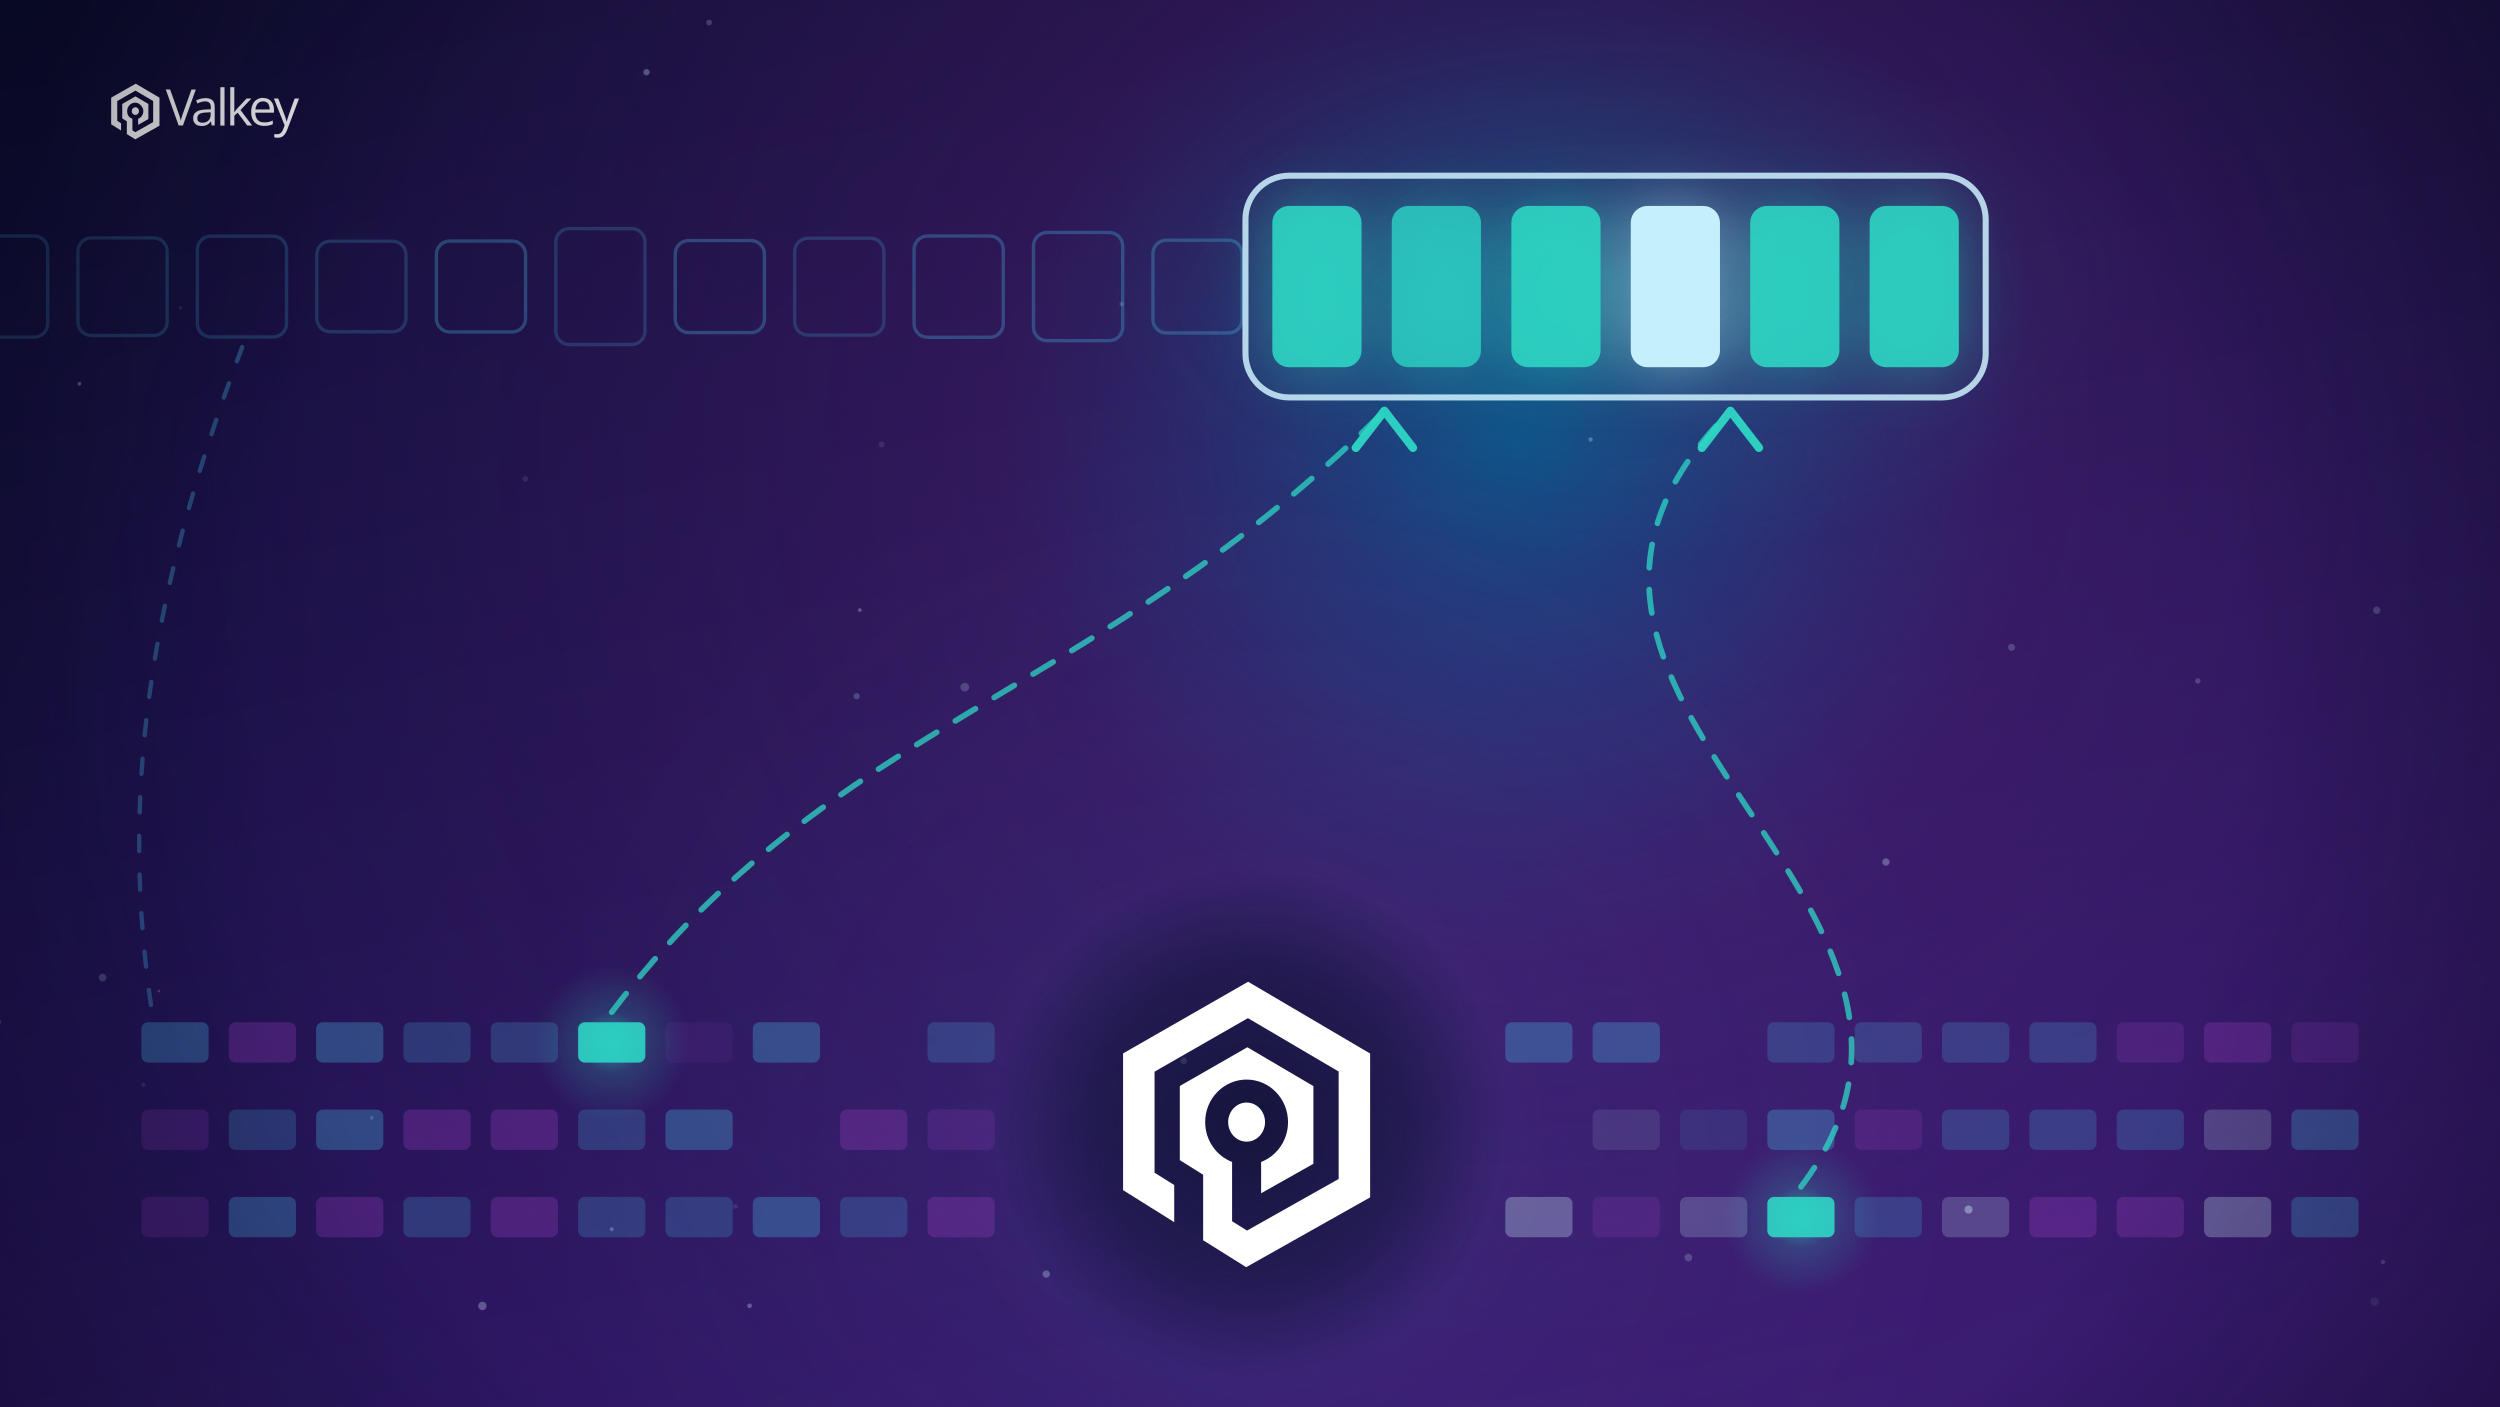
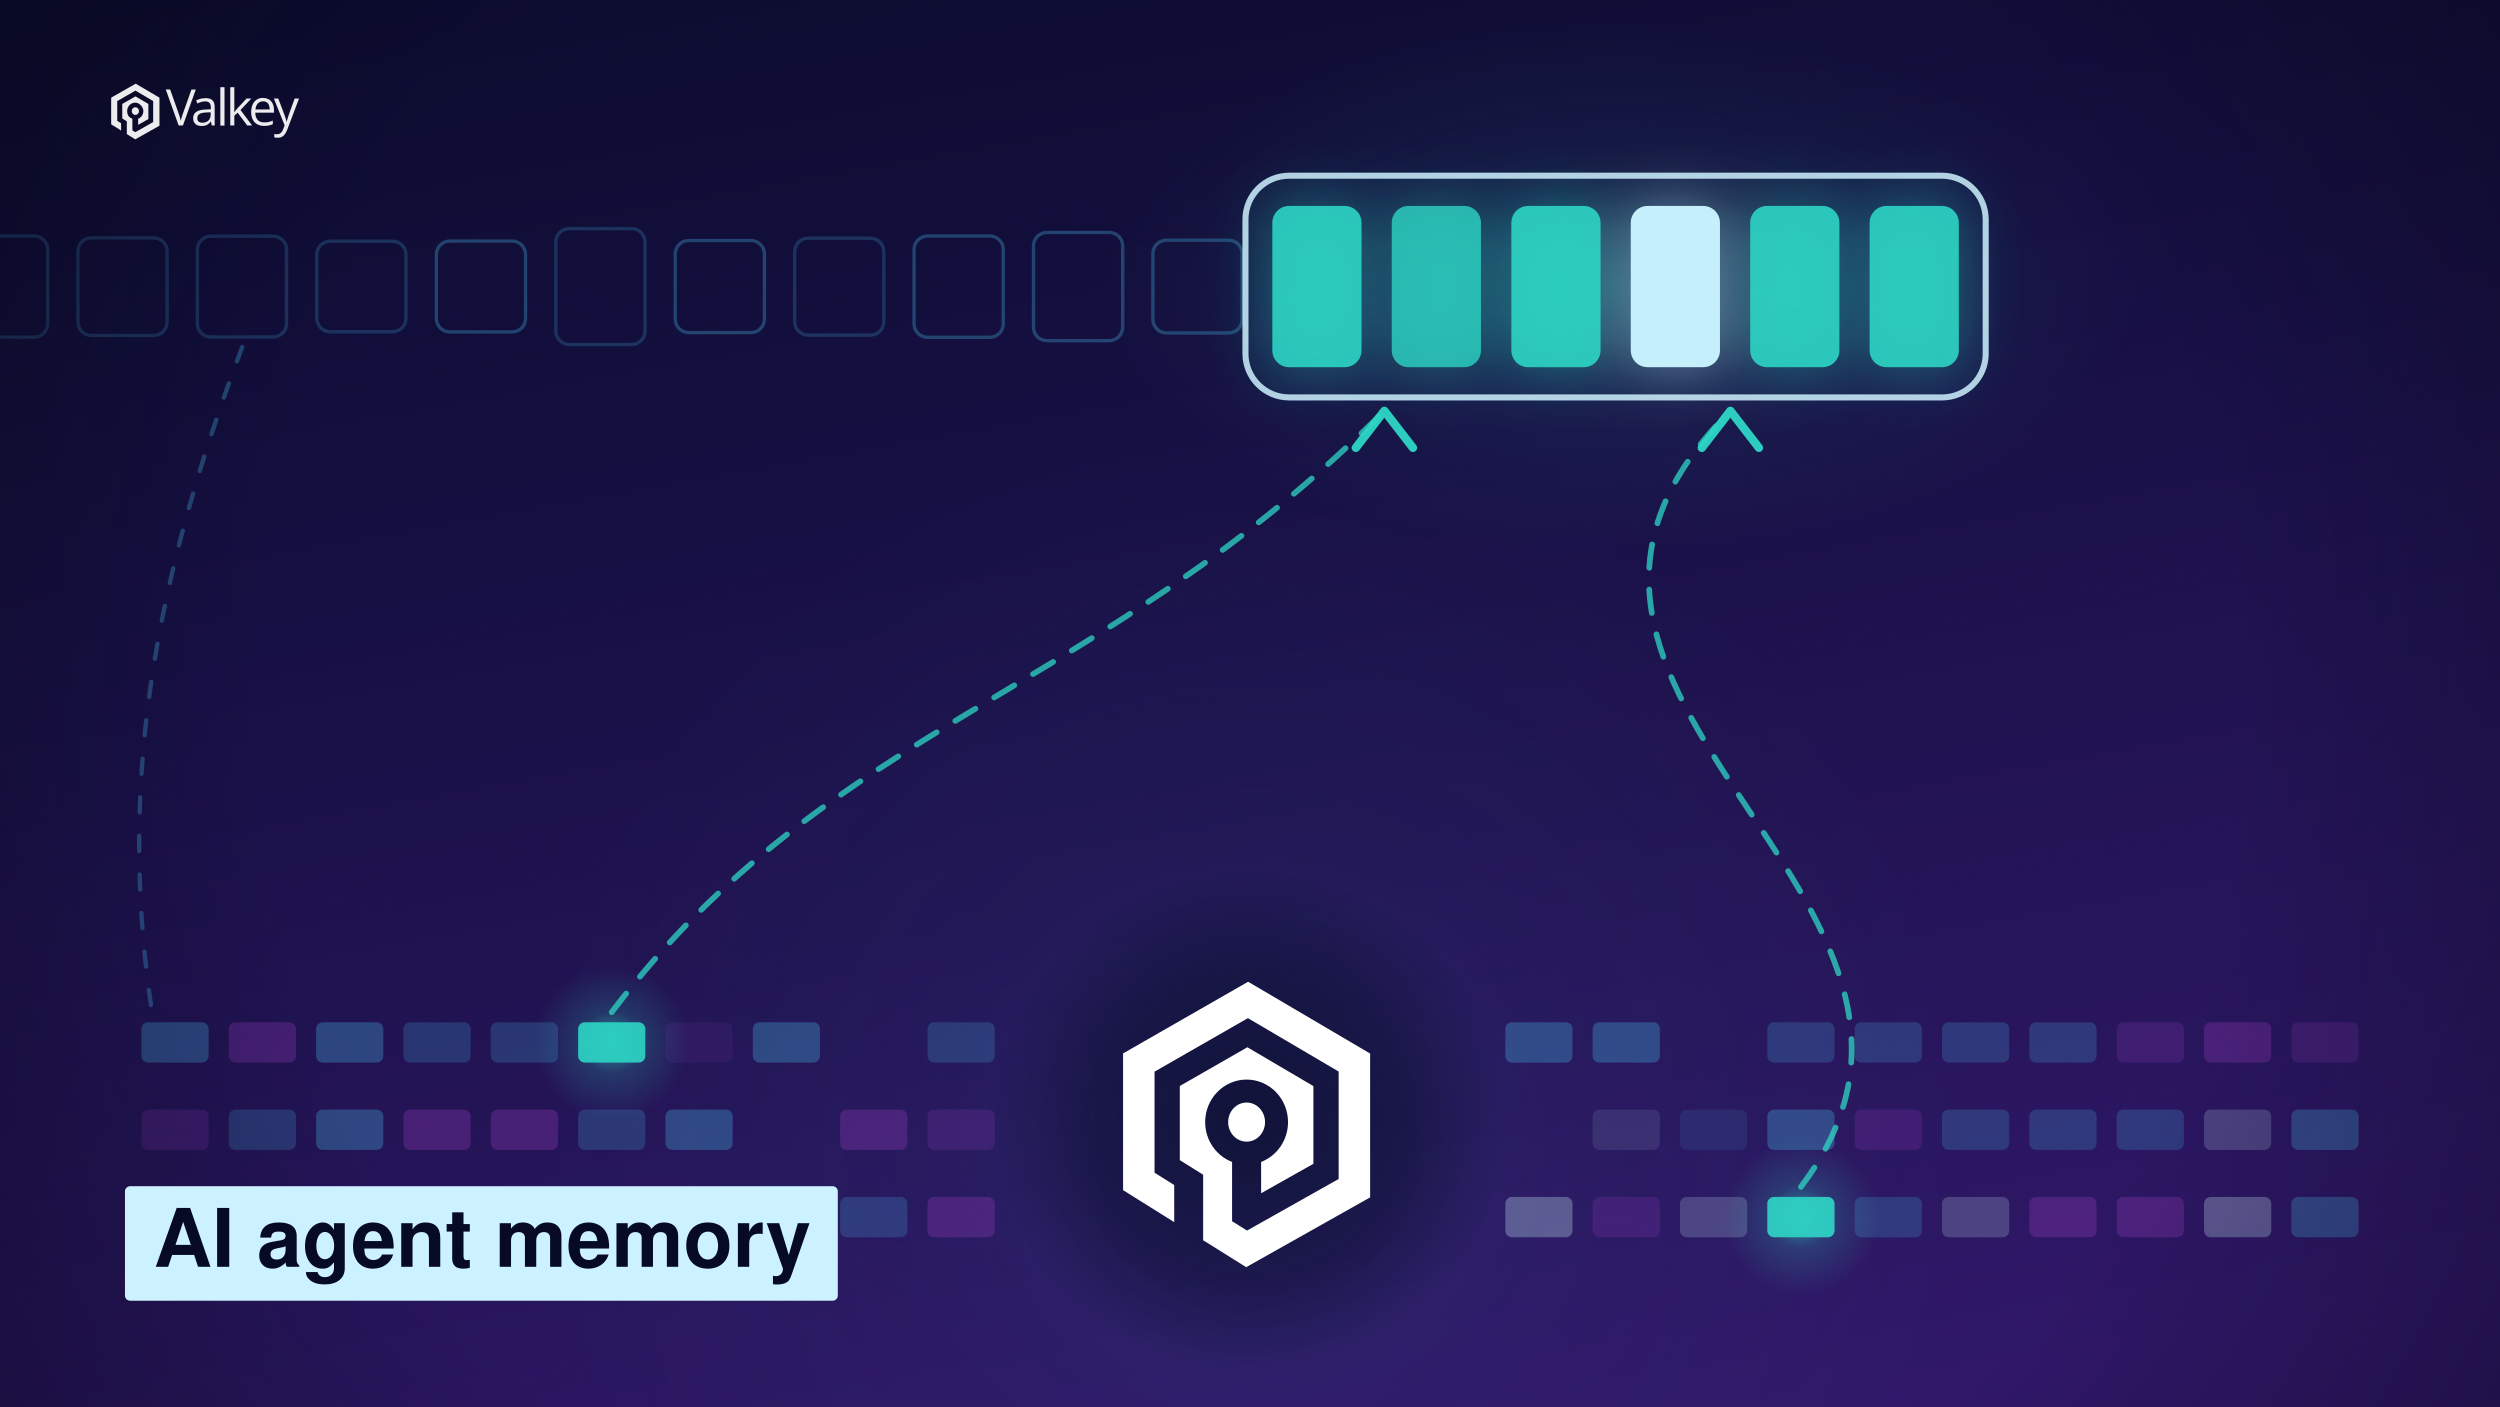
<svg xmlns="http://www.w3.org/2000/svg" width="1920" height="1080" viewBox="215.8 121.4 1488.4 837.2">
  <defs>
    <linearGradient id="sky" x1="0" y1="0" x2="0.32" y2="1">
      <stop offset="0" stop-color="#060A24" />
      <stop offset="0.48" stop-color="#171043" />
      <stop offset="1" stop-color="#301868" />
    </linearGradient>
-     <radialGradient id="focus" gradientUnits="userSpaceOnUse" cx="1120" cy="380" r="900">
-       <stop offset="0" stop-color="#00A3E0" stop-opacity="0.42" />
-       <stop offset="0.35" stop-color="#963CBD" stop-opacity="0.20" />
-       <stop offset="1" stop-color="#963CBD" stop-opacity="0" />
-     </radialGradient>
    <radialGradient id="vignette" gradientUnits="userSpaceOnUse" cx="960" cy="540" r="1180">
      <stop offset="0.5" stop-color="#03040F" stop-opacity="0" />
      <stop offset="1" stop-color="#03040F" stop-opacity="0.8" />
    </radialGradient>
    <radialGradient id="scrim">
      <stop offset="0" stop-color="#060A24" stop-opacity="0.72" />
      <stop offset="0.6" stop-color="#060A24" stop-opacity="0.45" />
      <stop offset="1" stop-color="#060A24" stop-opacity="0" />
    </radialGradient>
    <filter id="grain" x="0" y="0" width="100%" height="100%">
      <feTurbulence type="fractalNoise" baseFrequency="0.85" numOctaves="4" stitchTiles="stitch" />
      <feColorMatrix type="saturate" values="0" />
    </filter>
    <radialGradient id="h-cyan">
      <stop offset="0" stop-color="#46BDE9" stop-opacity="0.75" />
      <stop offset="0.4" stop-color="#46BDE9" stop-opacity="0.22" />
      <stop offset="1" stop-color="#46BDE9" stop-opacity="0" />
    </radialGradient>
    <radialGradient id="h-ice">
      <stop offset="0" stop-color="#CCF1FF" stop-opacity="0.75" />
      <stop offset="0.4" stop-color="#CCF1FF" stop-opacity="0.22" />
      <stop offset="1" stop-color="#CCF1FF" stop-opacity="0" />
    </radialGradient>
    <radialGradient id="h-mint">
      <stop offset="0" stop-color="#2CD5C4" stop-opacity="0.75" />
      <stop offset="0.4" stop-color="#2CD5C4" stop-opacity="0.22" />
      <stop offset="1" stop-color="#2CD5C4" stop-opacity="0" />
    </radialGradient>
    <radialGradient id="h-coral">
      <stop offset="0" stop-color="#F65275" stop-opacity="0.75" />
      <stop offset="0.4" stop-color="#F65275" stop-opacity="0.22" />
      <stop offset="1" stop-color="#F65275" stop-opacity="0" />
    </radialGradient>
    <radialGradient id="h-violet">
      <stop offset="0" stop-color="#963CBD" stop-opacity="0.75" />
      <stop offset="0.4" stop-color="#963CBD" stop-opacity="0.22" />
      <stop offset="1" stop-color="#963CBD" stop-opacity="0" />
    </radialGradient>
    <radialGradient id="h-gold">
      <stop offset="0" stop-color="#FFB81C" stop-opacity="0.75" />
      <stop offset="0.4" stop-color="#FFB81C" stop-opacity="0.22" />
      <stop offset="1" stop-color="#FFB81C" stop-opacity="0" />
    </radialGradient>
    <filter id="blur3" x="-70%" y="-70%" width="240%" height="240%">
      <feGaussianBlur stdDeviation="3" />
    </filter>
    <filter id="blur8" x="-70%" y="-70%" width="240%" height="240%">
      <feGaussianBlur stdDeviation="8" />
    </filter>
    <filter id="blur18" x="-70%" y="-70%" width="240%" height="240%">
      <feGaussianBlur stdDeviation="18" />
    </filter>
    <filter id="blur40" x="-70%" y="-70%" width="240%" height="240%">
      <feGaussianBlur stdDeviation="40" />
    </filter>
  </defs>
  <rect width="1920" height="1080" fill="url(#sky)" />
-   <rect width="1920" height="1080" fill="url(#focus)" />
-   <g>
-     <circle cx="883.6" cy="302.4" r="1.3" fill="#CCF1FF" opacity="0.2" />
-     <circle cx="1268.6" cy="1045.9" r="1.5" fill="#CCF1FF" opacity="0.2" />
-     <circle cx="1634.5" cy="872.7" r="1.3" fill="#CCF1FF" opacity="0.2" />
-     <circle cx="1906.1" cy="564.2" r="1.5" fill="#CCF1FF" opacity="0.3" />
-     <circle cx="973.1" cy="961.4" r="1.1" fill="#CCF1FF" opacity="0.4" />
-     <circle cx="443.6" cy="16.8" r="0.9" fill="#CCF1FF" opacity="0.3" />
-     <circle cx="214.7" cy="729.8" r="1.7" fill="#CCF1FF" opacity="0.2" />
-     <circle cx="727.7" cy="484.6" r="1.1" fill="#CCF1FF" opacity="0.3" />
-     <circle cx="276.9" cy="703.4" r="2.3" fill="#CCF1FF" opacity="0.2" />
-     <circle cx="31.1" cy="228.9" r="2.6" fill="#CCF1FF" opacity="0.2" />
-     <circle cx="1162.8" cy="383" r="1.3" fill="#CCF1FF" opacity="0.3" />
-     <circle cx="1852.4" cy="229.2" r="0.8" fill="#CCF1FF" opacity="0.4" />
-     <circle cx="638" cy="134.8" r="1.7" fill="#CCF1FF" opacity="0.2" />
-     <circle cx="621.7" cy="967.7" r="2.5" fill="#CCF1FF" opacity="0.3" />
-     <circle cx="580" cy="853.2" r="1.2" fill="#CCF1FF" opacity="0.3" />
-     <circle cx="600.7" cy="164.4" r="1.9" fill="#CCF1FF" opacity="0.3" />
-     <circle cx="1413.4" cy="506.8" r="2.1" fill="#CCF1FF" opacity="0.2" />
-     <circle cx="1630.8" cy="484.7" r="2.2" fill="#CCF1FF" opacity="0.2" />
-     <circle cx="1008" cy="1.9" r="2.7" fill="#CCF1FF" opacity="0.2" />
-     <circle cx="1338.6" cy="634.6" r="2.2" fill="#CCF1FF" opacity="0.3" />
-     <circle cx="310.4" cy="711.4" r="0.8" fill="#CCF1FF" opacity="0.2" />
-     <circle cx="920.5" cy="752.9" r="2" fill="#CCF1FF" opacity="0.3" />
-     <circle cx="1629.6" cy="896.3" r="2.5" fill="#CCF1FF" opacity="0.1" />
-     <circle cx="689.9" cy="82.7" r="2.4" fill="#CCF1FF" opacity="0.2" />
-     <circle cx="1545.2" cy="33.2" r="2.6" fill="#CCF1FF" opacity="0.2" />
-     <circle cx="10.3" cy="931.7" r="1" fill="#CCF1FF" opacity="0.3" />
-     <circle cx="1540.8" cy="88.1" r="1.9" fill="#CCF1FF" opacity="0.3" />
-     <circle cx="503" cy="898.9" r="2.5" fill="#CCF1FF" opacity="0.3" />
-     <circle cx="1900.6" cy="984.8" r="0.9" fill="#CCF1FF" opacity="0.1" />
-     <circle cx="196.4" cy="1060.8" r="1.7" fill="#CCF1FF" opacity="0.3" />
-     <circle cx="1221" cy="870.1" r="2.3" fill="#CCF1FF" opacity="0.2" />
-     <circle cx="662.1" cy="898.8" r="1.4" fill="#CCF1FF" opacity="0.3" />
-     <circle cx="790.2" cy="530.5" r="2.6" fill="#CCF1FF" opacity="0.2" />
-     <circle cx="1814.7" cy="160.2" r="2.2" fill="#CCF1FF" opacity="0.3" />
-     <circle cx="1042.8" cy="1002.9" r="1.7" fill="#CCF1FF" opacity="0.2" />
-     <circle cx="653.6" cy="839.7" r="1.4" fill="#CCF1FF" opacity="0.1" />
-     <circle cx="437.1" cy="786.9" r="1.1" fill="#CCF1FF" opacity="0.2" />
-     <circle cx="1693" cy="39.3" r="1.7" fill="#CCF1FF" opacity="0.2" />
-     <circle cx="1778" cy="445" r="1" fill="#CCF1FF" opacity="0.1" />
-     <circle cx="323.2" cy="304.6" r="1" fill="#CCF1FF" opacity="0.1" />
-     <circle cx="725.8" cy="535.9" r="1.9" fill="#CCF1FF" opacity="0.2" />
-     <circle cx="740.7" cy="386" r="1.8" fill="#CCF1FF" opacity="0.1" />
-     <circle cx="824.4" cy="49.8" r="1.6" fill="#CCF1FF" opacity="0.4" />
-     <circle cx="301.2" cy="767.2" r="1.3" fill="#CCF1FF" opacity="0.1" />
-     <circle cx="1729.4" cy="77.7" r="1.3" fill="#CCF1FF" opacity="0.3" />
-     <circle cx="190.4" cy="133.2" r="1.7" fill="#CCF1FF" opacity="0.3" />
-     <circle cx="838.7" cy="879.9" r="2.2" fill="#CCF1FF" opacity="0.3" />
-     <circle cx="1746" cy="264.5" r="2.4" fill="#CCF1FF" opacity="0.3" />
-     <circle cx="1524.3" cy="526.8" r="1.6" fill="#CCF1FF" opacity="0.2" />
-     <circle cx="528.5" cy="406.5" r="1.7" fill="#CCF1FF" opacity="0.1" />
-     <circle cx="1387.8" cy="841.5" r="2.4" fill="#CCF1FF" opacity="0.4" />
-     <circle cx="203.4" cy="922" r="1.7" fill="#CCF1FF" opacity="0.4" />
-     <circle cx="263.1" cy="349.9" r="1.1" fill="#CCF1FF" opacity="0.3" />
-     <circle cx="786" cy="58.7" r="2.5" fill="#CCF1FF" opacity="0.1" />
-     <circle cx="1775.6" cy="914.3" r="0.9" fill="#CCF1FF" opacity="0.2" />
-   </g>
  <ellipse cx="1180" cy="292" rx="310" ry="160" fill="url(#h-mint)" opacity="0.32" />
  <circle cx="960" cy="800" r="430" fill="url(#h-cyan)" opacity="0.16" />
  <g>
    <rect x="120" y="262.8" width="53.1" height="58.3" rx="8" fill="none" stroke="#46BDE9" stroke-width="2" opacity="0.1" />
    <rect x="191.1" y="261.9" width="53.1" height="60.2" rx="8" fill="none" stroke="#46BDE9" stroke-width="2" opacity="0.2" />
    <rect x="262.2" y="263" width="53.1" height="58.1" rx="8" fill="none" stroke="#46BDE9" stroke-width="2" opacity="0.2" />
    <rect x="333.3" y="262" width="53.1" height="60" rx="8" fill="none" stroke="#46BDE9" stroke-width="2" opacity="0.2" />
    <rect x="404.4" y="265" width="53.1" height="53.9" rx="8" fill="none" stroke="#46BDE9" stroke-width="2" opacity="0.2" />
    <rect x="475.6" y="264.9" width="53.1" height="54.1" rx="8" fill="none" stroke="#46BDE9" stroke-width="2" opacity="0.3" />
    <rect x="546.7" y="257.5" width="53.1" height="69" rx="8" fill="none" stroke="#46BDE9" stroke-width="2" opacity="0.2" />
    <rect x="617.8" y="264.6" width="53.1" height="54.8" rx="8" fill="none" stroke="#46BDE9" stroke-width="2" opacity="0.3" />
    <rect x="688.9" y="263.2" width="53.1" height="57.7" rx="8" fill="none" stroke="#46BDE9" stroke-width="2" opacity="0.2" />
    <rect x="760" y="261.9" width="53.1" height="60.3" rx="8" fill="none" stroke="#46BDE9" stroke-width="2" opacity="0.3" />
    <rect x="831.1" y="259.8" width="53.1" height="64.4" rx="8" fill="none" stroke="#46BDE9" stroke-width="2" opacity="0.3" />
    <rect x="902.2" y="264.4" width="53.1" height="55.2" rx="8" fill="none" stroke="#46BDE9" stroke-width="2" opacity="0.3" />
  </g>
  <g>
    <rect x="300" y="730" width="40" height="24" rx="4" fill="#46BDE9" opacity="0.3" />
    <rect x="300" y="782" width="40" height="24" rx="4" fill="#963CBD" opacity="0.2" />
    <rect x="300" y="834" width="40" height="24" rx="4" fill="#963CBD" opacity="0.2" />
    <rect x="352" y="730" width="40" height="24" rx="4" fill="#963CBD" opacity="0.3" />
    <rect x="352" y="782" width="40" height="24" rx="4" fill="#46BDE9" opacity="0.2" />
    <rect x="352" y="834" width="40" height="24" rx="4" fill="#46BDE9" opacity="0.3" />
    <rect x="404" y="730" width="40" height="24" rx="4" fill="#46BDE9" opacity="0.3" />
    <rect x="404" y="782" width="40" height="24" rx="4" fill="#46BDE9" opacity="0.3" />
    <rect x="404" y="834" width="40" height="24" rx="4" fill="#963CBD" opacity="0.3" />
    <rect x="456" y="730" width="40" height="24" rx="4" fill="#46BDE9" opacity="0.2" />
    <rect x="456" y="782" width="40" height="24" rx="4" fill="#963CBD" opacity="0.3" />
    <rect x="456" y="834" width="40" height="24" rx="4" fill="#46BDE9" opacity="0.2" />
    <rect x="508" y="730" width="40" height="24" rx="4" fill="#46BDE9" opacity="0.2" />
    <rect x="508" y="782" width="40" height="24" rx="4" fill="#963CBD" opacity="0.3" />
    <rect x="508" y="834" width="40" height="24" rx="4" fill="#963CBD" opacity="0.3" />
    <rect x="560" y="782" width="40" height="24" rx="4" fill="#46BDE9" opacity="0.2" />
    <rect x="560" y="834" width="40" height="24" rx="4" fill="#46BDE9" opacity="0.2" />
    <rect x="612" y="730" width="40" height="24" rx="4" fill="#963CBD" opacity="0.1" />
    <rect x="612" y="782" width="40" height="24" rx="4" fill="#46BDE9" opacity="0.3" />
    <rect x="612" y="834" width="40" height="24" rx="4" fill="#46BDE9" opacity="0.2" />
    <rect x="664" y="730" width="40" height="24" rx="4" fill="#46BDE9" opacity="0.3" />
    <rect x="664" y="834" width="40" height="24" rx="4" fill="#46BDE9" opacity="0.3" />
    <rect x="716" y="782" width="40" height="24" rx="4" fill="#963CBD" opacity="0.3" />
    <rect x="716" y="834" width="40" height="24" rx="4" fill="#46BDE9" opacity="0.2" />
    <rect x="768" y="730" width="40" height="24" rx="4" fill="#46BDE9" opacity="0.2" />
    <rect x="768" y="782" width="40" height="24" rx="4" fill="#963CBD" opacity="0.2" />
    <rect x="768" y="834" width="40" height="24" rx="4" fill="#963CBD" opacity="0.3" />
    <rect x="1112" y="730" width="40" height="24" rx="4" fill="#46BDE9" opacity="0.3" />
    <rect x="1112" y="834" width="40" height="24" rx="4" fill="#CCF1FF" opacity="0.3" />
    <rect x="1164" y="730" width="40" height="24" rx="4" fill="#46BDE9" opacity="0.3" />
    <rect x="1164" y="782" width="40" height="24" rx="4" fill="#CCF1FF" opacity="0.1" />
    <rect x="1164" y="834" width="40" height="24" rx="4" fill="#963CBD" opacity="0.2" />
    <rect x="1216" y="782" width="40" height="24" rx="4" fill="#46BDE9" opacity="0.1" />
    <rect x="1216" y="834" width="40" height="24" rx="4" fill="#CCF1FF" opacity="0.2" />
    <rect x="1268" y="730" width="40" height="24" rx="4" fill="#46BDE9" opacity="0.2" />
    <rect x="1268" y="782" width="40" height="24" rx="4" fill="#46BDE9" opacity="0.3" />
    <rect x="1268" y="834" width="40" height="24" rx="4" fill="#963CBD" opacity="0.2" />
    <rect x="1320" y="730" width="40" height="24" rx="4" fill="#46BDE9" opacity="0.2" />
    <rect x="1320" y="782" width="40" height="24" rx="4" fill="#963CBD" opacity="0.2" />
    <rect x="1320" y="834" width="40" height="24" rx="4" fill="#46BDE9" opacity="0.2" />
    <rect x="1372" y="730" width="40" height="24" rx="4" fill="#46BDE9" opacity="0.2" />
    <rect x="1372" y="782" width="40" height="24" rx="4" fill="#46BDE9" opacity="0.2" />
    <rect x="1372" y="834" width="40" height="24" rx="4" fill="#CCF1FF" opacity="0.2" />
    <rect x="1424" y="730" width="40" height="24" rx="4" fill="#46BDE9" opacity="0.2" />
    <rect x="1424" y="782" width="40" height="24" rx="4" fill="#46BDE9" opacity="0.2" />
    <rect x="1424" y="834" width="40" height="24" rx="4" fill="#963CBD" opacity="0.3" />
    <rect x="1476" y="730" width="40" height="24" rx="4" fill="#963CBD" opacity="0.2" />
    <rect x="1476" y="782" width="40" height="24" rx="4" fill="#46BDE9" opacity="0.2" />
    <rect x="1476" y="834" width="40" height="24" rx="4" fill="#963CBD" opacity="0.3" />
    <rect x="1528" y="730" width="40" height="24" rx="4" fill="#963CBD" opacity="0.3" />
    <rect x="1528" y="782" width="40" height="24" rx="4" fill="#CCF1FF" opacity="0.2" />
    <rect x="1528" y="834" width="40" height="24" rx="4" fill="#CCF1FF" opacity="0.3" />
    <rect x="1580" y="730" width="40" height="24" rx="4" fill="#963CBD" opacity="0.2" />
    <rect x="1580" y="782" width="40" height="24" rx="4" fill="#46BDE9" opacity="0.3" />
    <rect x="1580" y="834" width="40" height="24" rx="4" fill="#46BDE9" opacity="0.3" />
  </g>
  <path d="M 360 328 C 302 482 288 600 306 722" fill="none" stroke="#46BDE9" stroke-width="2.6" stroke-dasharray="9 14" stroke-linecap="round" opacity="0.32" />
  <g>
    <rect x="560" y="730" width="40" height="24" rx="4" fill="#2CD5C4" opacity="0.9" />
    <circle cx="580" cy="742" r="46" fill="url(#h-mint)" opacity="0.8" />
    <path d="M 580 724 C 710 552 870 536 1040 366" fill="none" stroke="#2CD5C4" stroke-width="3.4" stroke-dasharray="14 13" stroke-linecap="round" opacity="0.75" />
    <path d="M 1023 388 L 1040 366 L 1057 388" fill="none" stroke="#2CD5C4" stroke-width="5" stroke-linecap="round" stroke-linejoin="round" opacity="0.95" />
    <rect x="1268" y="834" width="40" height="24" rx="4" fill="#2CD5C4" opacity="0.9" />
    <circle cx="1288" cy="846" r="46" fill="url(#h-mint)" opacity="0.8" />
    <path d="M 1288 828 C 1418 656 1076 536 1246 366" fill="none" stroke="#2CD5C4" stroke-width="3.4" stroke-dasharray="14 13" stroke-linecap="round" opacity="0.75" />
    <path d="M 1229 388 L 1246 366 L 1263 388" fill="none" stroke="#2CD5C4" stroke-width="5" stroke-linecap="round" stroke-linejoin="round" opacity="0.95" />
  </g>
  <g filter="url(#blur18)" opacity="0.45">
    <rect x="973.3" y="244" width="53.1" height="96" rx="10" fill="#2CD5C4" opacity="0.9" />
    <rect x="1044.4" y="244" width="53.1" height="96" rx="10" fill="#2CD5C4" opacity="0.8" />
    <rect x="1115.6" y="244" width="53.1" height="96" rx="10" fill="#2CD5C4" opacity="0.9" />
    <rect x="1186.7" y="244" width="53.1" height="96" rx="10" fill="#CCF1FF" opacity="1" />
    <rect x="1257.8" y="244" width="53.1" height="96" rx="10" fill="#2CD5C4" opacity="0.9" />
    <rect x="1328.9" y="244" width="53.1" height="96" rx="10" fill="#2CD5C4" opacity="0.9" />
  </g>
  <g>
    <rect x="973.3" y="244" width="53.1" height="96" rx="10" fill="#2CD5C4" opacity="0.9" />
    <rect x="1044.4" y="244" width="53.1" height="96" rx="10" fill="#2CD5C4" opacity="0.8" />
    <rect x="1115.6" y="244" width="53.1" height="96" rx="10" fill="#2CD5C4" opacity="0.9" />
    <rect x="1186.7" y="244" width="53.1" height="96" rx="10" fill="#CCF1FF" opacity="1" />
    <rect x="1257.8" y="244" width="53.1" height="96" rx="10" fill="#2CD5C4" opacity="0.9" />
    <rect x="1328.9" y="244" width="53.1" height="96" rx="10" fill="#2CD5C4" opacity="0.9" />
  </g>
  <rect x="957.3" y="226" width="440.7" height="132" rx="26" fill="#2CD5C4" fill-opacity="0.06" stroke="#CCF1FF" stroke-width="3.6" opacity="0.85" />
  <circle cx="960" cy="790" r="152" fill="url(#scrim)" />
  <g>
    <g transform="translate(882 701) scale(2.4384)">
      <path d="M 13.482 60.695 L 0.998 52.884 L 0.998 19.503 L 31.528 2.001 L 61.318 19.532 L 61.318 54.645 L 31.055 71.689 L 20.548 65.116 L 20.548 51.041 L 20.548 49.12 L 14.852 45.556 L 14.852 27.453 L 31.346 17.997 L 47.464 27.482 L 47.464 46.451 L 34.703 53.638 L 34.703 45.999 C 38.529 44.526 41.274 40.739 41.274 36.27 C 41.274 30.511 36.713 25.884 31.158 25.884 C 25.603 25.884 21.042 30.511 21.042 36.27 C 21.042 40.739 23.787 44.526 27.612 45.999 L 27.612 60.474 L 31.261 62.756 L 53.635 50.155 L 53.635 23.925 L 31.477 10.885 L 8.681 23.954 L 8.681 48.629 L 13.482 51.633 L 13.482 60.695 Z M 31.158 31.498 C 33.672 31.498 35.66 33.664 35.66 36.27 C 35.66 38.877 33.672 41.043 31.158 41.043 C 28.644 41.043 26.656 38.877 26.656 36.27 C 26.656 33.664 28.644 31.498 31.158 31.498 Z" fill="#FFFFFF" fill-rule="evenodd" />
    </g>
  </g>
+   <rect width="1920" height="1080" fill="url(#vignette)" />
+   <rect width="1920" height="1080" filter="url(#grain)" opacity="0.055" style="mix-blend-mode:overlay" />
  <g opacity="0.92">
    <g transform="translate(278.3 167.4) scale(0.6348)">
      <path d="M15.2,50l-9.4-5.9v-25L28.8,6l22.3,13.1v26.3l-22.7,12.8-7.9-4.9v-12l-4.3-2.7v-13.6l12.4-7.1,12.1,7.1v14.2l-9.6,5.4v-5.7c2.9-1.1,4.9-3.9,4.9-7.3s-3.4-7.8-7.6-7.8-7.6,3.5-7.6,7.8,2.1,6.2,4.9,7.3v10.9l2.7,1.7,16.8-9.5v-19.7l-16.6-9.8-17.1,9.8v18.5l3.6,2.3v6.8ZM28.5,28.1c1.9,0,3.4,1.6,3.4,3.6s-1.5,3.6-3.4,3.6-3.4-1.6-3.4-3.6,1.5-3.6,3.4-3.6Z" fill="#FFFFFF" fill-rule="evenodd" />
      <path d="M85.2,11.4l-12.1,33.8h-4l-12.1-33.8h4.1l7.9,22.3c.3.9.6,1.8.9,2.6.3.8.5,1.6.7,2.4.2.8.4,1.5.5,2.2.2-.7.3-1.4.5-2.2.2-.8.4-1.6.7-2.4.3-.8.6-1.7.9-2.6l7.9-22.2h4.2Z" fill="#FFFFFF" />
      <path d="M94,19.5c3,0,5.3.7,6.7,2,1.5,1.4,2.2,3.5,2.2,6.5v17.2h-2.8l-.7-3.7h-.2c-.7.9-1.4,1.7-2.2,2.3-.8.6-1.7,1.1-2.7,1.4-1,.3-2.2.5-3.7.5s-2.9-.3-4.1-.8c-1.2-.5-2.1-1.4-2.8-2.5-.7-1.1-1-2.5-1-4.2,0-2.5,1-4.5,3-5.8,2-1.4,5.1-2.1,9.2-2.2l4.4-.2v-1.5c0-2.2-.5-3.7-1.4-4.6-.9-.9-2.3-1.3-4-1.3-1.3,0-2.6.2-3.8.6-1.2.4-2.3.8-3.4,1.4l-1.2-2.9c1.1-.6,2.5-1.1,3.9-1.5,1.5-.4,3-.6,4.7-.6h0ZM99.1,32.8l-3.9.2c-3.2.1-5.4.6-6.7,1.5s-1.9,2.2-1.9,3.9.4,2.5,1.3,3.2c.9.7,2,1,3.5,1,2.3,0,4.1-.6,5.5-1.9s2.2-3.1,2.2-5.6v-2.3Z" fill="#FFFFFF" />
      <path d="M112.1,45.3h-3.9V9.3h3.9v36Z" fill="#FFFFFF" />
      <path d="M121.3,9.3v18.7c0,.6,0,1.4,0,2.3,0,.9,0,1.7-.1,2.3h.2c.3-.4.8-1,1.4-1.8.6-.8,1.2-1.4,1.6-1.9l8.4-9h4.5l-10.2,10.8,10.9,14.5h-4.6l-9-12-3.1,2.8v9.2h-3.8V9.3h3.8Z" fill="#FFFFFF" />
      <path d="M148.2,19.4c2.2,0,4,.5,5.6,1.4,1.5,1,2.7,2.3,3.5,4,.8,1.7,1.2,3.7,1.2,6v2.4h-17.5c0,3,.8,5.2,2.2,6.8s3.5,2.3,6.1,2.3,3-.1,4.3-.4c1.2-.3,2.5-.7,3.8-1.3v3.4c-1.3.6-2.6,1-3.8,1.2-1.2.3-2.7.4-4.4.4-2.4,0-4.6-.5-6.4-1.5-1.8-1-3.2-2.5-4.2-4.4-1-1.9-1.5-4.3-1.5-7.1,0-2.7.5-5.1,1.4-7.1.9-2,2.2-3.5,3.9-4.6,1.7-1.1,3.7-1.6,5.9-1.6h0ZM148.2,22.6c-2.1,0-3.7.7-4.9,2-1.2,1.3-1.9,3.2-2.2,5.6h13.4c0-1.5-.3-2.8-.7-4-.4-1.2-1.1-2.1-2.1-2.7-.9-.6-2.1-1-3.6-1Z" fill="#FFFFFF" />
      <path d="M158.4,19.9h4.1l5.6,14.7c.3.9.6,1.7.9,2.5.3.8.5,1.5.7,2.3.2.7.4,1.4.5,2.1h.2c.2-.8.5-1.8.9-3,.4-1.3.8-2.6,1.3-3.9l5.3-14.7h4.1l-11,29.1c-.6,1.6-1.3,2.9-2.1,4.1-.8,1.2-1.7,2-2.8,2.7-1.1.6-2.5.9-4,.9s-1.4,0-1.9-.1c-.6,0-1-.2-1.4-.3v-3.1c.3,0,.7.1,1.2.2.5,0,1,0,1.5,0,1,0,1.8-.2,2.5-.6.7-.4,1.3-.9,1.8-1.6.5-.7.9-1.5,1.3-2.5l1.4-3.6-10.2-25.4Z" fill="#FFFFFF" />
    </g>
  </g>
-   <rect width="1920" height="1080" fill="url(#vignette)" />
-   <rect width="1920" height="1080" filter="url(#grain)" opacity="0.055" style="mix-blend-mode:overlay" />
+   <g>
+     <rect x="290.2" y="827.6" width="424.4" height="68.2" rx="3.1" fill="#CCF1FF" />
+     <text x="307.3" y="875.6" fill="#060A24" font-family="Helvetica Neue, Helvetica, Arial, sans-serif" font-size="48.1" font-weight="600">AI agent memory</text>
+   </g>
</svg>
